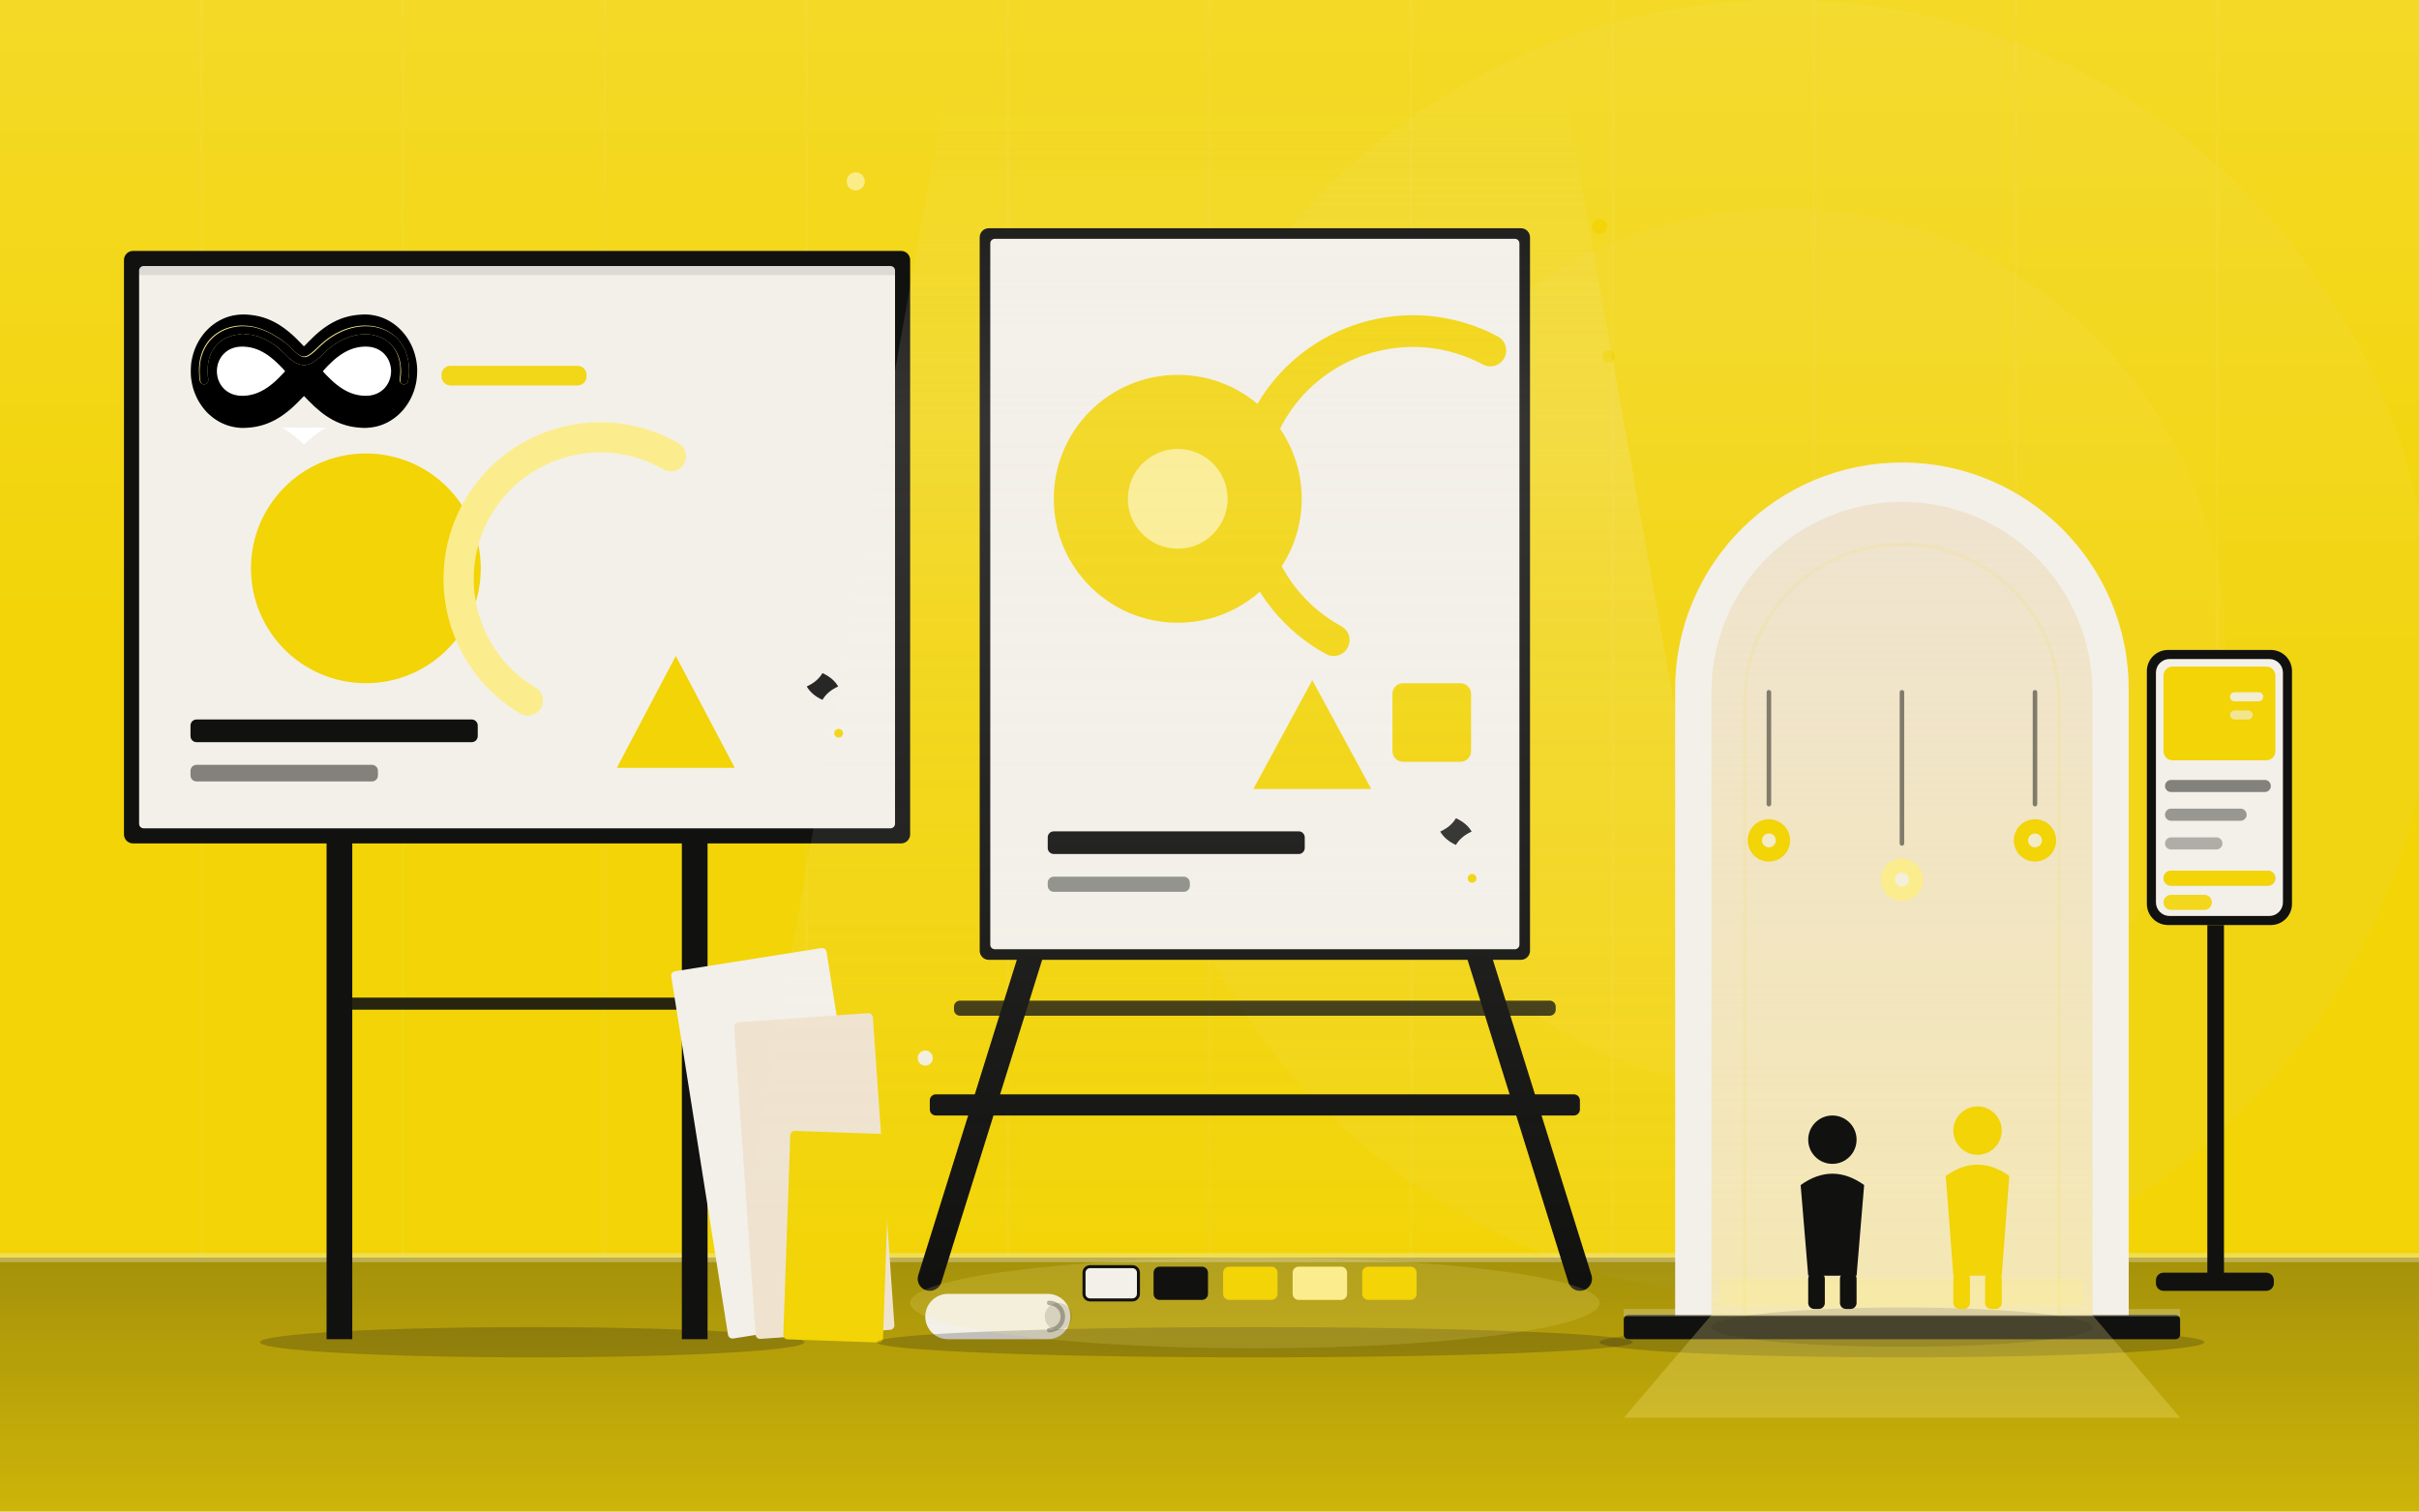
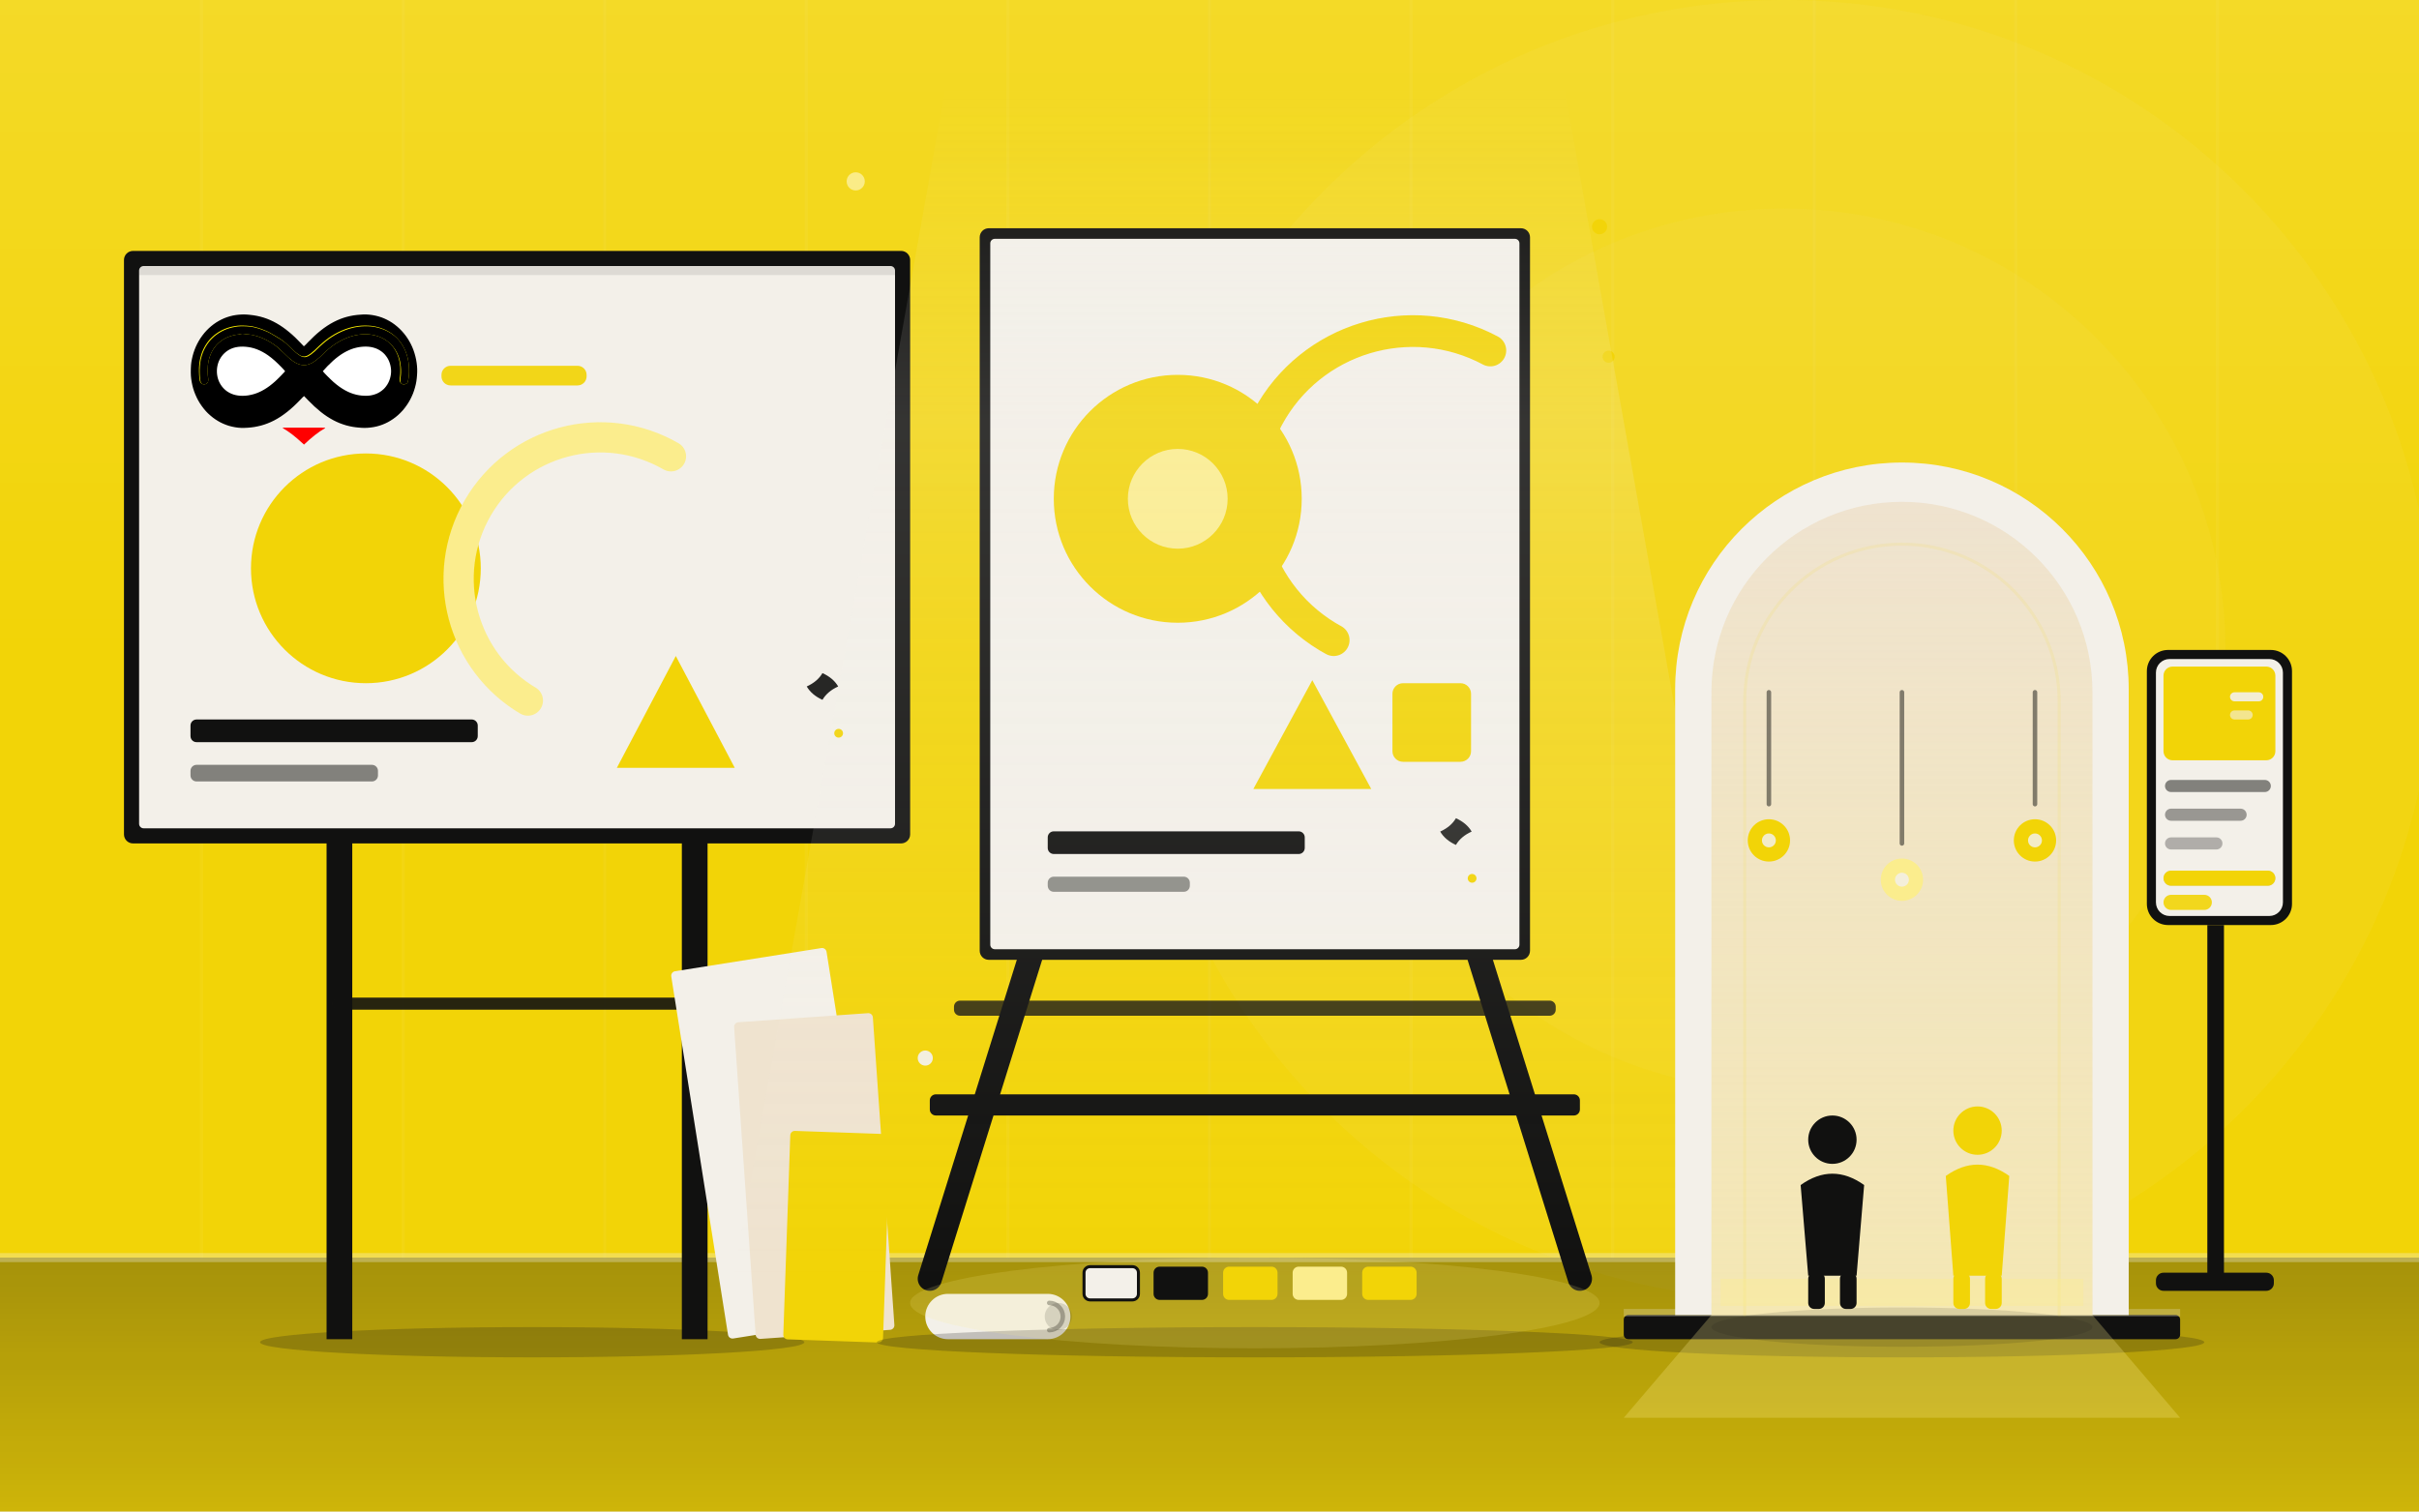
<svg xmlns="http://www.w3.org/2000/svg" viewBox="0 0 1600 1000" width="1600" height="1000" role="img">
  <style>
.sweep{transform-box:fill-box;animation:sw 6.4s cubic-bezier(.45,0,.25,1) infinite}
.sweep.b{animation-duration:7.6s;animation-delay:-2.6s}
.kv-c{transform-box:fill-box;transform-origin:50% 50%;animation:pop 8.4s cubic-bezier(.2,.9,.3,1.2) infinite}
.kv-c.d2{animation-delay:-.35s}
.kv-s{transform-box:fill-box;transform-origin:50% 50%;animation:pop 8.4s cubic-bezier(.2,.9,.3,1.2) infinite;animation-delay:-.5s}
.kv-t{transform-box:fill-box;transform-origin:50% 100%;animation:pop 8.4s cubic-bezier(.2,.9,.3,1.2) infinite;animation-delay:-.65s}
.kv-a{animation:draw 8.4s ease-in-out infinite;stroke-dasharray:1}
.kv-h{transform-box:fill-box;animation:grow 8.4s cubic-bezier(.2,.9,.2,1) infinite;animation-delay:-.8s}
.kv-h.d1{animation-delay:-.95s}
.glow{animation:glow 7.2s ease-in-out infinite}
.glow.b{animation-delay:-1.8s}
.sway{transform-box:fill-box;transform-origin:50% 2%;animation:sway 5s ease-in-out infinite alternate}
.walk{transform-box:fill-box;transform-origin:50% 100%;animation:walk 2.5s ease-in-out infinite}
.step{transform-box:fill-box;transform-origin:50% 0%;animation:stepA 1.25s ease-in-out infinite}
.step.b{animation-name:stepB}
.fillbar{animation:fill 4.4s cubic-bezier(.5,0,.2,1) infinite}
.chip{transform-box:fill-box;transform-origin:50% 50%;animation:chip 6.4s ease-in-out infinite}
.drift{animation:drift 8.2s ease-in-out infinite}
@keyframes sw{0%{transform:translateX(0)}58%,100%{transform:translateX(820px)}}
@keyframes pop{0%,5%{transform:scale(.55);opacity:.5}15%{transform:scale(1.06);opacity:1}21%,68%{transform:scale(1);opacity:1}82%,100%{transform:scale(.55);opacity:.5}}
@keyframes draw{0%,4%{stroke-dashoffset:1}30%,86%{stroke-dashoffset:0}100%{stroke-dashoffset:1}}
@keyframes grow{0%,8%{transform:scaleX(.1)}26%,86%{transform:scaleX(1)}100%{transform:scaleX(.1)}}
@keyframes glow{0%,100%{opacity:.55}50%{opacity:1}}
@keyframes sway{from{transform:rotate(-6.5deg)}to{transform:rotate(6.5deg)}}
@keyframes walk{0%,100%{transform:translateY(0) rotate(-1.2deg)}50%{transform:translateY(-7px) rotate(1.2deg)}}
@keyframes stepA{0%,100%{transform:rotate(13deg)}50%{transform:rotate(-13deg)}}
@keyframes stepB{0%,100%{transform:rotate(-13deg)}50%{transform:rotate(13deg)}}
@keyframes fill{0%{transform:scaleX(.06)}70%,100%{transform:scaleX(1)}}
@keyframes chip{0%,100%{transform:translateY(0)}50%{transform:translateY(-8px)}}
@keyframes drift{0%,100%{transform:translate(0,0)}33%{transform:translate(11px,-13px)}66%{transform:translate(-9px,9px)}}
.kv-a{stroke-dashoffset:1}
@media (prefers-reduced-motion:reduce){.sweep,.sweep.b,.kv-c,.kv-c.d2,.kv-s,.kv-t,.kv-a,.kv-h,.kv-h.d1,.glow,.glow.b,.sway,.walk,.step,.step.b,.fillbar,.chip,.drift{animation:none!important}.kv-a{stroke-dashoffset:0}}
</style>
  <rect x="0" y="0" width="1600" height="1000" fill="#F2D407" />
  <defs>
    <linearGradient id="skyLight" x1="0" y1="0" x2="0" y2="1">
      <stop offset="0" stop-color="#FFFFFF" stop-opacity=".13" />
      <stop offset="1" stop-color="#FFFFFF" stop-opacity="0" />
    </linearGradient>
    <linearGradient id="floorDark" x1="0" y1="0" x2="0" y2="1">
      <stop offset="0" stop-color="#111110" stop-opacity=".34" />
      <stop offset="1" stop-color="#111110" stop-opacity=".16" />
    </linearGradient>
    <linearGradient id="beam" x1="0" y1="0" x2="0" y2="1">
      <stop offset="0" stop-color="#F3F0E9" stop-opacity="0" />
      <stop offset=".28" stop-color="#F3F0E9" stop-opacity=".16" />
      <stop offset="1" stop-color="#F3F0E9" stop-opacity="0" />
    </linearGradient>
    <linearGradient id="warmUp" x1="0" y1="1" x2="0" y2="0">
      <stop offset="0" stop-color="#FBED8D" stop-opacity=".42" />
      <stop offset="1" stop-color="#FBED8D" stop-opacity="0" />
    </linearGradient>
  </defs>
  <rect x="0" y="0" width="1600" height="430" fill="url(#skyLight)" />
  <circle cx="1180" cy="430" r="430" fill="#F3F0E9" opacity="0.05" />
  <circle cx="1180" cy="430" r="292" fill="#F3F0E9" opacity="0.04" />
  <line x1="133.3" y1="0" x2="133.3" y2="832" stroke="#F3F0E9" stroke-width="2" stroke-linecap="round" opacity="0.05" />
  <line x1="266.7" y1="0" x2="266.7" y2="832" stroke="#F3F0E9" stroke-width="2" stroke-linecap="round" opacity="0.05" />
  <line x1="400" y1="0" x2="400" y2="832" stroke="#F3F0E9" stroke-width="2" stroke-linecap="round" opacity="0.05" />
  <line x1="533.3" y1="0" x2="533.3" y2="832" stroke="#F3F0E9" stroke-width="2" stroke-linecap="round" opacity="0.05" />
  <line x1="666.7" y1="0" x2="666.7" y2="832" stroke="#F3F0E9" stroke-width="2" stroke-linecap="round" opacity="0.05" />
  <line x1="800" y1="0" x2="800" y2="832" stroke="#F3F0E9" stroke-width="2" stroke-linecap="round" opacity="0.05" />
  <line x1="933.3" y1="0" x2="933.3" y2="832" stroke="#F3F0E9" stroke-width="2" stroke-linecap="round" opacity="0.05" />
  <line x1="1066.7" y1="0" x2="1066.7" y2="832" stroke="#F3F0E9" stroke-width="2" stroke-linecap="round" opacity="0.05" />
  <line x1="1200" y1="0" x2="1200" y2="832" stroke="#F3F0E9" stroke-width="2" stroke-linecap="round" opacity="0.05" />
  <line x1="1333.3" y1="0" x2="1333.3" y2="832" stroke="#F3F0E9" stroke-width="2" stroke-linecap="round" opacity="0.05" />
  <line x1="1466.7" y1="0" x2="1466.7" y2="832" stroke="#F3F0E9" stroke-width="2" stroke-linecap="round" opacity="0.05" />
  <rect x="0" y="832" width="1600" height="168" fill="url(#floorDark)" />
  <rect x="0" y="829" width="1600" height="6" fill="#F3F0E9" opacity="0.32" />
  <circle cx="566" cy="120" r="6" fill="#FBED8D" opacity="0.95" class="drift" style="animation-delay:-0.0s" />
  <circle cx="1058" cy="150" r="5" fill="#F2D407" opacity="0.95" class="drift" style="animation-delay:-0.9s" />
  <circle cx="612" cy="700" r="5" fill="#F3F0E9" opacity="0.95" class="drift" style="animation-delay:-1.8s" />
  <circle cx="1064" cy="236" r="4" fill="#F2D407" opacity="0.95" class="drift" style="animation-delay:-2.7s" />
  <ellipse cx="352" cy="888" rx="180" ry="10" fill="#111110" opacity="0.22" />
  <rect x="216" y="544" width="17" height="342" fill="#111110" />
  <rect x="451" y="544" width="17" height="342" fill="#111110" />
  <line x1="224" y1="664" x2="459" y2="664" stroke="#111110" stroke-width="8" stroke-linecap="round" opacity="0.9" />
  <rect x="82" y="166" width="520" height="392" rx="6" fill="#111110" />
  <rect x="92" y="176" width="500" height="372" rx="3" fill="#F3F0E9" />
  <rect x="92" y="176" width="500" height="6" fill="#111110" opacity="0.1" />
  <svg x="126" y="208" width="150" height="86.2" viewBox="11 12 967 556" overflow="visible">
    <path id="logo-eyes" fill="#FFFFFF" d="M414.4 254.8C414.4 254.8 411.3 250.7 409.6 248.7C407.9 246.7 406.5 245.3 404.2 242.9C401.9 240.5 401.6 239.9 395.9 234.3C390.2 228.7 379.1 217.2 370.1 209.3C361.2 201.4 350.9 193.2 342.2 187.0C333.5 180.8 326.0 176.3 317.9 171.9C309.9 167.5 301.8 163.9 293.8 160.8C285.9 157.8 278.2 155.5 270.3 153.7C262.5 151.9 254.5 150.8 246.8 150.1C239.0 149.4 231.1 149.2 223.8 149.6C216.5 150.0 209.5 151.0 203.1 152.4C196.7 153.8 190.9 155.7 185.4 158.0C179.8 160.4 174.7 163.0 169.7 166.2C164.8 169.4 160.1 173.2 155.7 177.2C151.4 181.3 147.3 185.8 143.8 190.5C140.3 195.3 137.2 200.4 134.5 205.7C131.9 210.9 129.7 216.3 128.0 222.1C126.3 227.9 124.9 234.2 124.1 240.5C123.4 246.7 123.1 253.1 123.4 259.4C123.7 265.6 124.4 272.0 125.8 278.1C127.1 284.2 129.0 290.2 131.3 296.0C133.7 301.7 136.7 307.4 139.9 312.5C143.2 317.6 146.9 322.2 150.9 326.6C154.9 330.9 159.4 335.0 164.2 338.6C168.9 342.1 174.0 345.2 179.2 347.8C184.5 350.5 190.0 352.6 195.6 354.3C201.2 356.0 206.6 357.3 213.0 358.1C219.4 359.0 226.4 359.6 233.9 359.5C241.3 359.4 249.7 358.7 257.7 357.5C265.7 356.2 274.1 354.3 281.8 352.0C289.5 349.7 296.6 347.0 303.9 343.7C311.2 340.5 318.4 336.8 325.7 332.4C333.1 328.0 340.2 323.3 347.9 317.6C355.5 311.8 363.4 305.5 371.7 298.0C379.9 290.6 390.3 280.1 397.4 272.9C404.5 265.7 414.4 254.8 414.4 254.8ZM575.3 254.4C575.3 254.4 578.6 258.5 580.4 260.5C582.1 262.5 583.4 263.8 585.8 266.3C588.2 268.8 589.0 269.9 594.8 275.6C600.6 281.3 612.1 292.8 620.6 300.4C629.2 307.9 637.8 314.8 646.2 320.8C654.7 326.8 663.1 332.1 671.3 336.5C679.4 341.0 687.3 344.6 695.3 347.7C703.2 350.7 711.1 353.1 718.8 354.9C726.5 356.7 733.6 357.8 741.3 358.5C749.1 359.2 758.0 359.5 765.3 359.2C772.5 358.9 778.6 358.1 785.0 356.7C791.4 355.3 798.0 353.2 803.8 350.9C809.5 348.5 814.4 346.0 819.5 342.7C824.6 339.4 830.0 335.2 834.4 331.2C838.7 327.2 842.1 323.2 845.5 318.5C849.0 313.9 852.2 308.8 854.9 303.4C857.6 298.0 860.0 292.1 861.8 286.1C863.6 280.1 864.9 273.8 865.7 267.7C866.5 261.7 866.8 255.9 866.5 249.8C866.2 243.7 865.3 237.2 864.0 231.1C862.7 225.0 860.8 218.8 858.5 213.2C856.3 207.6 853.7 202.5 850.5 197.4C847.3 192.3 843.1 186.7 839.2 182.3C835.2 177.9 831.3 174.5 826.7 171.0C822.1 167.5 816.9 164.2 811.7 161.5C806.5 158.8 801.1 156.6 795.3 154.8C789.6 153.0 783.6 151.5 777.0 150.6C770.5 149.7 763.6 149.2 756.1 149.3C748.7 149.4 740.3 150.0 732.3 151.2C724.3 152.4 715.7 154.4 708.1 156.6C700.6 158.9 694.2 161.2 686.9 164.5C679.6 167.7 671.7 171.7 664.3 176.1C656.8 180.5 649.6 185.3 642.1 190.9C634.6 196.5 626.9 202.7 619.0 209.7C611.1 216.8 602.0 225.7 594.7 233.2C587.4 240.6 575.3 254.4 575.3 254.4Z" />
    <path id="logo-body" fill="#000" fill-rule="evenodd" d="M495.3 360.5C495.3 360.5 491.4 363.8 489.5 365.6C487.6 367.4 486.0 369.2 484.0 371.4C481.9 373.5 482.5 373.2 477.1 378.5C471.7 383.9 460.4 395.6 451.6 403.6C442.8 411.7 433.8 419.6 424.5 427.0C415.2 434.4 405.1 441.8 395.7 448.0C386.2 454.3 376.9 459.6 367.6 464.5C358.3 469.3 349.2 473.4 339.9 477.0C330.6 480.7 321.4 483.7 311.9 486.3C302.4 488.8 292.3 490.9 282.9 492.5C273.4 494.0 264.4 494.9 255.1 495.6C245.8 496.2 236.1 496.6 227.2 496.3C218.2 496.0 210.2 495.1 201.4 493.6C192.6 492.1 182.9 489.9 174.4 487.4C165.9 484.8 158.3 481.9 150.5 478.5C142.7 475.1 135.1 471.2 127.8 466.8C120.5 462.5 113.6 457.9 106.5 452.5C99.5 447.0 91.9 440.5 85.4 434.3C79.0 428.1 73.7 422.2 68.0 415.1C62.3 408.0 56.2 399.7 51.1 391.8C46.1 383.9 41.7 376.1 37.7 367.7C33.6 359.3 29.8 350.3 26.6 341.5C23.5 332.7 20.9 324.2 18.8 315.0C16.7 305.9 14.9 295.7 13.7 286.7C12.6 277.7 12.1 270.6 12.0 260.8C11.9 251.0 12.2 237.5 13.0 227.9C13.8 218.3 14.9 211.9 16.7 203.3C18.4 194.8 20.7 185.4 23.5 176.5C26.3 167.6 29.8 158.4 33.5 149.8C37.3 141.3 41.4 133.3 46.0 125.3C50.6 117.4 55.7 109.6 61.3 102.2C66.8 94.7 72.9 87.4 79.2 80.8C85.5 74.2 92.0 68.1 98.8 62.4C105.7 56.7 112.9 51.3 120.3 46.5C127.8 41.7 135.7 37.3 143.4 33.5C151.2 29.7 158.9 26.5 167.0 23.7C175.0 21.0 183.4 18.7 191.7 16.9C199.9 15.2 208.0 14.1 216.2 13.3C224.5 12.5 232.9 12.2 241.2 12.3C249.5 12.4 257.2 13.1 266.1 14.1C275.0 15.1 285.1 16.4 294.6 18.4C304.1 20.3 313.9 22.8 323.3 25.8C332.6 28.7 341.7 32.2 350.8 36.2C359.9 40.2 369.1 44.8 378.0 49.9C387.0 55.0 395.8 60.6 404.7 66.8C413.6 73.0 422.5 79.9 431.4 87.3C440.4 94.7 447.7 101.1 458.2 111.2C468.7 121.3 494.4 148.1 494.4 148.1C494.4 148.1 498.3 144.9 500.2 143.1C502.1 141.3 503.7 139.6 505.8 137.5C507.8 135.3 507.2 135.6 512.7 130.2C518.1 124.8 529.5 113.1 538.3 105.0C547.0 96.9 556.0 89.0 565.3 81.6C574.6 74.1 584.6 66.8 594.1 60.6C603.6 54.4 612.8 49.0 622.1 44.2C631.4 39.4 640.5 35.3 649.8 31.6C659.1 28.0 668.3 25.0 677.8 22.4C687.3 19.8 697.4 17.8 706.8 16.2C716.3 14.7 725.6 13.8 734.6 13.2C743.5 12.5 751.9 12.0 760.5 12.3C769.2 12.6 777.5 13.4 786.4 14.8C795.2 16.2 804.9 18.3 813.4 20.8C821.9 23.2 829.6 26.1 837.4 29.4C845.2 32.8 852.9 36.7 860.2 40.9C867.6 45.2 874.7 49.9 881.6 55.1C888.6 60.4 895.5 66.2 902.1 72.5C908.6 78.7 915.2 85.8 921.0 92.8C926.8 99.8 932.0 106.8 936.9 114.4C941.9 122.0 946.6 130.1 950.7 138.3C954.8 146.5 958.5 154.8 961.7 163.5C964.9 172.3 967.8 181.5 970.1 190.8C972.5 200.0 974.3 209.8 975.6 219.0C976.9 228.2 977.7 237.1 977.9 245.9C978.2 254.7 977.8 263.2 977.2 271.8C976.6 280.4 975.8 288.9 974.4 297.5C973.0 306.2 971.1 314.8 968.6 323.6C966.2 332.5 963.1 341.9 959.6 350.7C956.0 359.5 951.9 368.2 947.5 376.5C943.1 384.7 938.3 392.5 933.0 400.0C927.8 407.6 922.0 415.0 915.9 422.0C909.8 428.9 903.0 435.6 896.2 441.7C889.5 447.7 882.5 453.1 875.2 458.2C867.9 463.3 860.1 468.0 852.5 472.1C844.8 476.1 837.1 479.6 829.2 482.6C821.2 485.6 813.2 488.2 804.8 490.2C796.3 492.3 787.1 493.8 778.4 494.8C769.7 495.9 760.8 496.4 752.5 496.4C744.2 496.4 736.8 495.7 728.6 495.0C720.3 494.2 711.8 493.4 702.9 491.8C693.9 490.3 684.2 488.1 674.9 485.5C665.6 482.8 656.1 479.6 647.0 476.0C637.9 472.3 629.3 468.3 620.3 463.6C611.4 458.8 602.2 453.4 593.2 447.5C584.3 441.7 575.7 435.4 566.8 428.3C557.9 421.2 548.5 413.1 539.7 405.0C530.9 396.9 521.4 387.3 514.0 379.8C506.6 372.4 495.3 360.5 495.3 360.5ZM414.4 254.8C414.4 254.8 411.3 250.7 409.6 248.7C407.9 246.7 406.5 245.3 404.2 242.9C401.9 240.5 401.6 239.9 395.9 234.3C390.2 228.7 379.1 217.2 370.1 209.3C361.2 201.4 350.9 193.2 342.2 187.0C333.5 180.8 326.0 176.3 317.9 171.9C309.9 167.5 301.8 163.9 293.8 160.8C285.9 157.8 278.2 155.5 270.3 153.7C262.5 151.9 254.5 150.8 246.8 150.1C239.0 149.4 231.1 149.2 223.8 149.6C216.5 150.0 209.5 151.0 203.1 152.4C196.7 153.8 190.9 155.7 185.4 158.0C179.8 160.4 174.7 163.0 169.7 166.2C164.8 169.4 160.1 173.2 155.7 177.2C151.4 181.3 147.3 185.8 143.8 190.5C140.3 195.3 137.2 200.4 134.5 205.7C131.9 210.9 129.7 216.3 128.0 222.1C126.3 227.9 124.9 234.2 124.1 240.5C123.4 246.7 123.1 253.1 123.4 259.4C123.7 265.6 124.4 272.0 125.8 278.1C127.1 284.2 129.0 290.2 131.3 296.0C133.7 301.7 136.7 307.4 139.9 312.5C143.2 317.6 146.9 322.2 150.9 326.6C154.9 330.9 159.4 335.0 164.2 338.6C168.9 342.1 174.0 345.2 179.2 347.8C184.5 350.5 190.0 352.6 195.6 354.3C201.2 356.0 206.6 357.3 213.0 358.1C219.4 359.0 226.4 359.6 233.9 359.5C241.3 359.4 249.7 358.7 257.7 357.5C265.7 356.2 274.1 354.3 281.8 352.0C289.5 349.7 296.6 347.0 303.9 343.7C311.2 340.5 318.4 336.8 325.7 332.4C333.1 328.0 340.2 323.3 347.9 317.6C355.5 311.8 363.4 305.5 371.7 298.0C379.9 290.6 390.3 280.1 397.4 272.9C404.5 265.7 414.4 254.8 414.4 254.8ZM575.3 254.4C575.3 254.4 578.6 258.5 580.4 260.5C582.1 262.5 583.4 263.8 585.8 266.3C588.2 268.8 589.0 269.9 594.8 275.6C600.6 281.3 612.1 292.8 620.6 300.4C629.2 307.9 637.8 314.8 646.2 320.8C654.7 326.8 663.1 332.1 671.3 336.5C679.4 341.0 687.3 344.6 695.3 347.7C703.2 350.7 711.1 353.1 718.8 354.9C726.5 356.7 733.6 357.8 741.3 358.5C749.1 359.2 758.0 359.5 765.3 359.2C772.5 358.9 778.6 358.1 785.0 356.7C791.4 355.3 798.0 353.2 803.8 350.9C809.5 348.5 814.4 346.0 819.5 342.7C824.6 339.4 830.0 335.2 834.4 331.2C838.7 327.2 842.1 323.2 845.5 318.5C849.0 313.9 852.2 308.8 854.9 303.4C857.6 298.0 860.0 292.1 861.8 286.1C863.6 280.1 864.9 273.8 865.7 267.7C866.5 261.7 866.8 255.9 866.5 249.8C866.2 243.7 865.3 237.2 864.0 231.1C862.7 225.0 860.8 218.8 858.5 213.2C856.3 207.6 853.7 202.5 850.5 197.4C847.3 192.3 843.1 186.7 839.2 182.3C835.2 177.9 831.3 174.5 826.7 171.0C822.1 167.5 816.9 164.2 811.7 161.5C806.5 158.8 801.1 156.6 795.3 154.8C789.6 153.0 783.6 151.5 777.0 150.6C770.5 149.7 763.6 149.2 756.1 149.3C748.7 149.4 740.3 150.0 732.3 151.2C724.3 152.4 715.7 154.4 708.1 156.6C700.6 158.9 694.2 161.2 686.9 164.5C679.6 167.7 671.7 171.7 664.3 176.1C656.8 180.5 649.6 185.3 642.1 190.9C634.6 196.5 626.9 202.7 619.0 209.7C611.1 216.8 602.0 225.7 594.7 233.2C587.4 240.6 575.3 254.4 575.3 254.4Z" />
-     <path id="logo-arc-rim" fill="#FBED8D" d="M922.0 311.0C919.0 311.4 916.8 310.5 914.5 309.6C912.2 308.6 909.9 306.9 908.2 305.2C906.6 303.6 905.4 302.0 904.5 299.7C903.6 297.3 903.0 294.4 902.9 291.2C902.9 288.0 903.6 284.8 904.1 280.4C904.5 275.9 905.4 271.6 905.7 264.5C905.9 257.3 906.2 246.3 905.7 237.5C905.1 228.8 903.8 219.9 902.2 211.9C900.5 203.8 898.3 196.1 895.8 189.0C893.2 181.9 890.3 175.4 886.9 169.2C883.6 162.9 879.9 157.2 875.7 151.6C871.5 146.1 866.8 140.9 861.7 136.0C856.7 131.2 851.3 126.7 845.6 122.8C839.9 118.9 833.8 115.5 827.6 112.4C821.4 109.4 815.2 106.9 808.3 104.7C801.4 102.5 793.9 100.6 786.1 99.3C778.3 97.9 769.3 96.9 761.3 96.6C753.3 96.3 746.3 96.7 738.4 97.5C730.4 98.3 722.0 99.5 713.7 101.3C705.5 103.1 697.3 105.3 688.8 108.2C680.4 111.1 671.4 114.7 663.1 118.6C654.7 122.5 646.8 126.7 638.5 131.7C630.3 136.7 621.9 142.3 613.8 148.4C605.7 154.5 598.3 160.8 590.0 168.2C581.7 175.6 572.7 185.4 564.0 193.0C555.2 200.6 544.9 208.9 537.4 214.1C529.9 219.2 524.6 221.4 518.9 223.7C513.3 226.0 508.6 227.1 503.6 227.9C498.5 228.6 493.4 228.6 488.7 228.1C483.9 227.7 479.8 226.8 475.1 225.3C470.4 223.8 465.3 221.7 460.5 219.2C455.7 216.7 451.7 214.1 446.3 210.2C441.0 206.3 435.1 201.7 428.6 195.8C422.0 189.9 414.8 182.4 406.9 175.0C399.1 167.7 388.5 157.7 381.2 151.6C373.9 145.4 370.2 142.9 363.3 138.3C356.3 133.6 347.4 128.0 339.3 123.7C331.3 119.3 323.4 115.6 314.9 112.2C306.5 108.8 297.3 105.7 288.5 103.2C279.7 100.8 269.4 98.8 262.1 97.6C254.9 96.4 250.3 96.5 245.2 96.0C240.2 95.5 236.2 94.4 232.0 94.6C227.7 94.7 224.7 96.1 219.7 97.0C214.7 97.8 208.7 98.1 202.0 99.5C195.2 100.9 186.1 103.1 178.9 105.5C171.7 108.0 165.1 110.9 158.9 114.2C152.6 117.4 146.7 121.1 141.2 125.2C135.6 129.3 130.1 134.1 125.3 138.9C120.5 143.7 116.4 148.6 112.5 154.2C108.5 159.7 104.7 165.8 101.5 171.9C98.4 178.1 95.7 184.2 93.4 191.1C91.0 198.0 88.9 205.5 87.4 213.2C85.9 220.8 84.9 228.6 84.3 236.9C83.8 245.2 83.8 254.1 84.2 262.9C84.6 271.7 86.5 283.5 86.6 289.7C86.7 295.9 86.1 297.3 85.0 300.2C83.8 303.1 81.7 305.3 79.7 306.9C77.7 308.6 75.1 309.6 72.8 310.2C70.6 310.8 68.4 310.9 66.1 310.5C63.8 310.1 61.1 309.2 59.0 307.9C56.9 306.6 55.0 304.7 53.6 302.5C52.1 300.3 51.1 297.4 50.3 294.4C49.5 291.5 49.3 288.9 48.8 284.6C48.3 280.3 47.7 276.2 47.5 268.7C47.2 261.2 46.8 249.0 47.1 239.7C47.5 230.4 48.4 221.4 49.7 212.9C51.0 204.4 52.8 196.7 55.1 188.8C57.3 180.9 60.1 173.1 63.4 165.5C66.7 158.0 70.6 150.5 74.8 143.6C78.9 136.7 83.6 130.2 88.5 124.2C93.5 118.2 98.7 112.7 104.3 107.5C109.8 102.3 115.7 97.5 122.1 93.1C128.4 88.6 135.4 84.4 142.3 80.7C149.3 77.1 156.6 73.9 164.0 71.2C171.4 68.5 178.9 66.3 186.8 64.5C194.6 62.7 203.2 61.3 211.3 60.4C219.4 59.6 226.3 59.4 235.2 59.6C244.2 59.8 256.3 60.5 265.0 61.6C273.8 62.7 279.8 64.2 287.6 66.3C295.4 68.3 302.7 70.4 311.7 73.7C320.7 77.0 332.8 81.9 341.5 86.0C350.2 90.2 355.4 93.7 364.2 98.8C373.0 103.9 385.9 111.4 394.2 116.9C402.6 122.4 407.4 126.2 414.0 131.8C420.6 137.3 426.2 142.9 433.8 150.1C441.5 157.2 452.5 168.2 460.2 174.5C467.9 180.8 474.6 185.1 479.9 187.9C485.3 190.7 488.3 190.9 492.1 191.3C495.9 191.8 499.3 191.2 502.7 190.3C506.2 189.4 509.2 187.9 512.7 186.1C516.1 184.2 519.1 182.3 523.4 179.0C527.7 175.7 532.5 171.8 538.7 166.2C544.8 160.6 552.1 152.8 560.3 145.5C568.4 138.1 578.6 129.0 587.5 122.0C596.3 115.1 604.5 109.4 613.4 103.7C622.3 98.0 631.5 92.8 640.9 88.1C650.3 83.4 660.3 79.1 669.8 75.5C679.3 71.9 688.6 69.1 698.0 66.7C707.5 64.3 717.3 62.6 726.3 61.4C735.4 60.2 743.1 59.7 752.2 59.6C761.4 59.5 772.4 59.9 781.1 60.8C789.9 61.7 796.8 63.0 804.6 64.9C812.5 66.8 820.5 69.3 828.2 72.2C835.9 75.1 843.6 78.6 850.6 82.4C857.7 86.2 864.5 90.5 870.8 95.1C877.1 99.6 882.8 104.6 888.3 109.9C893.7 115.2 898.9 120.9 903.6 126.9C908.4 132.9 912.6 139.1 916.5 145.9C920.5 152.6 924.1 159.7 927.2 167.2C930.4 174.6 933.2 182.6 935.4 190.6C937.6 198.6 939.3 206.2 940.6 214.9C941.9 223.6 942.7 233.5 943.0 242.8C943.4 252.1 943.4 261.3 942.6 270.7C941.8 280.1 939.8 293.1 938.1 299.2C936.4 305.2 935.2 304.9 932.5 306.9C929.8 308.9 925.0 310.5 922.0 311.0Z" />
+     <path id="logo-arc-rim" fill="#FFF200" d="M922.0 311.0C919.0 311.4 916.8 310.5 914.5 309.6C912.2 308.6 909.9 306.9 908.2 305.2C906.6 303.6 905.4 302.0 904.5 299.7C903.6 297.3 903.0 294.4 902.9 291.2C902.9 288.0 903.6 284.8 904.1 280.4C904.5 275.9 905.4 271.6 905.7 264.5C905.9 257.3 906.2 246.3 905.7 237.5C905.1 228.8 903.8 219.9 902.2 211.9C900.5 203.8 898.3 196.1 895.8 189.0C893.2 181.9 890.3 175.4 886.9 169.2C883.6 162.9 879.9 157.2 875.7 151.6C871.5 146.1 866.8 140.9 861.7 136.0C856.7 131.2 851.3 126.7 845.6 122.8C839.9 118.9 833.8 115.5 827.6 112.4C821.4 109.4 815.2 106.9 808.3 104.7C801.4 102.5 793.9 100.6 786.1 99.3C778.3 97.9 769.3 96.9 761.3 96.6C753.3 96.3 746.3 96.7 738.4 97.5C730.4 98.3 722.0 99.5 713.7 101.3C705.5 103.1 697.3 105.3 688.8 108.2C680.4 111.1 671.4 114.7 663.1 118.6C654.7 122.5 646.8 126.7 638.5 131.7C630.3 136.7 621.9 142.3 613.8 148.4C605.7 154.5 598.3 160.8 590.0 168.2C581.7 175.6 572.7 185.4 564.0 193.0C555.2 200.6 544.9 208.9 537.4 214.1C529.9 219.2 524.6 221.4 518.9 223.7C513.3 226.0 508.6 227.1 503.6 227.9C498.5 228.6 493.4 228.6 488.7 228.1C483.9 227.7 479.8 226.8 475.1 225.3C470.4 223.8 465.3 221.7 460.5 219.2C455.7 216.7 451.7 214.1 446.3 210.2C441.0 206.3 435.1 201.7 428.6 195.8C422.0 189.9 414.8 182.4 406.9 175.0C399.1 167.7 388.5 157.7 381.2 151.6C373.9 145.4 370.2 142.9 363.3 138.3C356.3 133.6 347.4 128.0 339.3 123.7C331.3 119.3 323.4 115.6 314.9 112.2C306.5 108.8 297.3 105.7 288.5 103.2C279.7 100.8 269.4 98.8 262.1 97.6C254.9 96.4 250.3 96.5 245.2 96.0C240.2 95.5 236.2 94.4 232.0 94.6C227.7 94.7 224.7 96.1 219.7 97.0C214.7 97.8 208.7 98.1 202.0 99.5C195.2 100.9 186.1 103.1 178.9 105.5C171.7 108.0 165.1 110.9 158.9 114.2C152.6 117.4 146.7 121.1 141.2 125.2C135.6 129.3 130.1 134.1 125.3 138.9C120.5 143.7 116.4 148.6 112.5 154.2C108.5 159.7 104.7 165.8 101.5 171.9C98.4 178.1 95.7 184.2 93.4 191.1C91.0 198.0 88.9 205.5 87.4 213.2C85.9 220.8 84.9 228.6 84.3 236.9C83.8 245.2 83.8 254.1 84.2 262.9C84.6 271.7 86.5 283.5 86.6 289.7C86.7 295.9 86.1 297.3 85.0 300.2C83.8 303.1 81.7 305.3 79.7 306.9C77.7 308.6 75.1 309.6 72.8 310.2C70.6 310.8 68.4 310.9 66.1 310.5C63.8 310.1 61.1 309.2 59.0 307.9C56.9 306.6 55.0 304.7 53.6 302.5C52.1 300.3 51.1 297.4 50.3 294.4C49.5 291.5 49.3 288.9 48.8 284.6C48.3 280.3 47.7 276.2 47.5 268.7C47.2 261.2 46.8 249.0 47.1 239.7C47.5 230.4 48.4 221.4 49.7 212.9C51.0 204.4 52.8 196.7 55.1 188.8C57.3 180.9 60.1 173.1 63.4 165.5C66.7 158.0 70.6 150.5 74.8 143.6C78.9 136.7 83.6 130.2 88.5 124.2C93.5 118.2 98.7 112.7 104.3 107.5C109.8 102.3 115.7 97.5 122.1 93.1C128.4 88.6 135.4 84.4 142.3 80.7C149.3 77.1 156.6 73.9 164.0 71.2C171.4 68.5 178.9 66.3 186.8 64.5C194.6 62.7 203.2 61.3 211.3 60.4C219.4 59.6 226.3 59.4 235.2 59.6C244.2 59.8 256.3 60.5 265.0 61.6C273.8 62.7 279.8 64.2 287.6 66.3C295.4 68.3 302.7 70.4 311.7 73.7C320.7 77.0 332.8 81.9 341.5 86.0C350.2 90.2 355.4 93.7 364.2 98.8C373.0 103.9 385.9 111.4 394.2 116.9C402.6 122.4 407.4 126.2 414.0 131.8C420.6 137.3 426.2 142.9 433.8 150.1C441.5 157.2 452.5 168.2 460.2 174.5C467.9 180.8 474.6 185.1 479.9 187.9C485.3 190.7 488.3 190.9 492.1 191.3C495.9 191.8 499.3 191.2 502.7 190.3C506.2 189.4 509.2 187.9 512.7 186.1C516.1 184.2 519.1 182.3 523.4 179.0C527.7 175.7 532.5 171.8 538.7 166.2C544.8 160.6 552.1 152.8 560.3 145.5C568.4 138.1 578.6 129.0 587.5 122.0C596.3 115.1 604.5 109.4 613.4 103.7C622.3 98.0 631.5 92.8 640.9 88.1C650.3 83.4 660.3 79.1 669.8 75.5C679.3 71.9 688.6 69.1 698.0 66.7C707.5 64.3 717.3 62.6 726.3 61.4C735.4 60.2 743.1 59.7 752.2 59.6C761.4 59.5 772.4 59.9 781.1 60.8C789.9 61.7 796.8 63.0 804.6 64.9C812.5 66.8 820.5 69.3 828.2 72.2C835.9 75.1 843.6 78.6 850.6 82.4C857.7 86.2 864.5 90.5 870.8 95.1C877.1 99.6 882.8 104.6 888.3 109.9C893.7 115.2 898.9 120.9 903.6 126.9C908.4 132.9 912.6 139.1 916.5 145.9C920.5 152.6 924.1 159.7 927.2 167.2C930.4 174.6 933.2 182.6 935.4 190.6C937.6 198.6 939.3 206.2 940.6 214.9C941.9 223.6 942.7 233.5 943.0 242.8C943.4 252.1 943.4 261.3 942.6 270.7C941.8 280.1 939.8 293.1 938.1 299.2C936.4 305.2 935.2 304.9 932.5 306.9C929.8 308.9 925.0 310.5 922.0 311.0Z" />
    <path d="M922.0 311.0C919.1 311.5 917.5 310.8 915.4 309.9C913.3 309.0 910.9 307.3 909.4 305.6C907.9 303.9 907.0 302.1 906.5 299.7C906.0 297.3 906.0 294.3 906.1 291.0C906.3 287.7 906.9 285.1 907.4 280.1C907.9 275.2 908.9 268.5 909.0 261.2C909.2 253.9 909.0 244.5 908.2 236.3C907.4 228.0 906.2 219.4 904.5 211.7C902.8 204.0 900.6 196.8 898.0 189.9C895.4 183.0 892.3 176.4 888.8 170.2C885.4 164.0 881.7 158.4 877.3 152.9C872.9 147.3 867.9 141.8 862.5 136.7C857.0 131.6 850.6 126.3 844.7 122.2C838.9 118.2 833.8 115.4 827.6 112.4C821.3 109.5 814.2 106.6 807.3 104.4C800.4 102.2 793.7 100.6 786.1 99.2C778.4 97.9 769.2 96.9 761.3 96.6C753.3 96.3 746.2 96.7 738.3 97.5C730.4 98.3 721.9 99.6 713.7 101.3C705.4 103.1 697.2 105.3 688.8 108.2C680.3 111.1 671.4 114.7 663.0 118.6C654.6 122.5 646.7 126.7 638.5 131.7C630.3 136.7 621.9 142.4 613.8 148.4C605.7 154.5 598.3 160.8 590.0 168.3C581.7 175.7 572.7 185.4 563.9 193.0C555.2 200.7 544.9 209.0 537.4 214.1C529.9 219.2 524.5 221.5 518.9 223.8C513.3 226.1 508.6 227.1 503.5 227.9C498.5 228.6 493.4 228.6 488.6 228.1C483.9 227.7 479.7 226.8 475.0 225.3C470.3 223.8 465.2 221.7 460.5 219.2C455.7 216.6 451.6 214.1 446.3 210.2C441.0 206.3 435.1 201.6 428.5 195.8C422.0 189.9 414.8 182.4 406.9 175.0C399.0 167.6 388.7 157.6 381.2 151.4C373.8 145.1 369.9 142.5 362.3 137.6C354.7 132.6 344.2 126.2 335.7 121.7C327.2 117.2 319.7 114.0 311.2 110.7C302.6 107.5 293.5 104.4 284.5 102.2C275.5 99.9 264.4 98.4 257.2 97.2C250.0 96.0 246.0 95.5 241.3 95.1C236.6 94.8 233.2 94.6 228.9 95.0C224.6 95.4 221.0 96.6 215.5 97.6C210.0 98.6 202.8 99.1 195.8 100.8C188.9 102.4 180.9 104.7 174.0 107.3C167.0 110.0 160.4 113.2 154.3 116.7C148.1 120.2 142.4 124.1 137.0 128.4C131.5 132.7 126.3 137.7 121.7 142.7C117.1 147.7 113.2 152.8 109.5 158.5C105.7 164.1 102.2 170.2 99.2 176.6C96.2 183.1 93.6 189.9 91.4 197.0C89.3 204.1 87.5 211.8 86.3 219.3C85.1 226.9 84.5 234.2 84.2 242.2C83.8 250.1 84.0 258.4 84.4 267.2C84.8 276.0 86.7 288.8 86.4 294.9C86.2 301.0 84.4 301.4 82.9 303.7C81.3 306.0 79.3 307.5 77.1 308.7C74.9 309.8 72.0 310.5 69.7 310.7C67.4 310.8 65.2 310.6 63.1 309.8C61.0 309.0 58.6 307.5 57.0 305.7C55.4 303.8 54.5 301.4 53.7 298.8C52.9 296.2 52.6 293.7 52.1 290.1C51.6 286.5 51.1 284.0 50.7 277.2C50.3 270.4 49.6 259.0 49.9 249.2C50.1 239.4 51.1 227.4 52.3 218.4C53.5 209.3 55.0 203.0 57.2 195.1C59.3 187.1 62.3 178.4 65.4 170.8C68.6 163.2 72.0 156.4 76.0 149.6C80.0 142.7 84.5 136.1 89.4 129.9C94.3 123.6 99.7 117.6 105.5 112.1C111.2 106.6 117.4 101.5 123.9 96.9C130.3 92.3 137.1 88.1 144.1 84.4C151.0 80.7 158.3 77.5 165.7 74.7C173.0 72.0 180.5 69.7 188.4 67.9C196.2 66.0 204.8 64.5 212.8 63.6C220.9 62.8 227.8 62.4 236.8 62.6C245.7 62.7 258.0 63.4 266.6 64.4C275.2 65.5 280.7 66.8 288.5 68.8C296.3 70.7 304.4 73.1 313.5 76.4C322.7 79.6 334.6 84.3 343.4 88.5C352.2 92.6 357.3 96.1 366.1 101.2C374.9 106.3 387.8 113.8 396.2 119.2C404.5 124.7 409.6 128.6 416.1 133.9C422.6 139.3 427.6 144.5 435.2 151.5C442.8 158.5 453.6 169.5 461.5 176.1C469.4 182.6 477.1 187.7 482.7 190.7C488.3 193.8 491.2 193.8 494.8 194.3C498.5 194.8 501.3 194.4 504.5 193.6C507.8 192.9 510.9 191.6 514.6 189.7C518.2 187.7 521.8 185.4 526.2 182.1C530.5 178.9 534.7 175.5 540.8 170.1C546.8 164.6 554.2 156.7 562.3 149.3C570.5 142.0 580.8 132.7 589.5 125.8C598.2 118.9 605.8 113.5 614.5 107.9C623.2 102.3 632.5 96.9 641.9 92.1C651.3 87.4 661.2 82.9 670.7 79.3C680.2 75.7 689.5 72.7 698.9 70.3C708.3 67.8 717.9 65.9 727.1 64.7C736.3 63.4 744.7 62.8 754.0 62.6C763.3 62.4 774.2 62.8 782.9 63.6C791.6 64.5 798.6 65.8 806.4 67.7C814.3 69.5 822.4 71.9 830.0 74.7C837.7 77.6 845.4 81.0 852.5 84.8C859.7 88.5 866.5 92.8 872.8 97.3C879.1 101.9 885.1 107.0 890.3 112.1C895.6 117.1 899.8 121.9 904.2 127.7C908.7 133.5 913.1 140.0 917.0 146.7C920.9 153.4 924.5 160.6 927.6 168.1C930.7 175.5 933.5 183.6 935.6 191.6C937.8 199.5 939.5 207.4 940.7 215.9C941.9 224.4 942.7 233.6 943.0 242.8C943.3 251.9 943.4 261.3 942.6 270.7C941.8 280.1 939.8 293.1 938.1 299.2C936.4 305.2 935.2 304.9 932.5 306.9C929.8 308.9 924.8 310.5 922.0 311.0Z" />
-     <path id="logo-beak" fill="#FFFFFF" d="M585.2 496.0L583.9 498.2L563.2 511.0L541.2 527.2L517.2 547.2L495.0 567.6L465.5 541.2L445.6 525.0L423.5 509.0L405.7 498.2L404.5 496.2L406.0 495.3L584.0 495.4Z" />
+     <path id="logo-beak" fill="#FF0000" d="M585.2 496.0L583.9 498.2L563.2 511.0L541.2 527.2L517.2 547.2L495.0 567.6L465.5 541.2L445.6 525.0L423.5 509.0L405.7 498.2L404.5 496.2L406.0 495.3L584.0 495.4Z" />
  </svg>
  <rect x="292" y="242" width="96" height="13" rx="6" fill="#F2D407" opacity="0.92" />
  <circle cx="242" cy="376" r="76" fill="#F2D407" class="kv-c" />
  <path d="M350 464 A 92 92 0 0 1 444 302" fill="none" stroke="#FBED8D" stroke-width="20" stroke-linecap="round" stroke-linejoin="round" pathLength="1" class="kv-a" />
  <path d="M408 508 L486 508 L447 434 Z" fill="#F2D407" class="kv-t" />
  <rect x="126" y="476" width="190" height="15" rx="4" fill="#111110" class="kv-h" style="transform-origin:left center" />
  <rect x="126" y="506" width="124" height="11" rx="4" fill="#111110" opacity="0.5" class="kv-h d1" style="transform-origin:left center" />
  <path d="M544 463 q -7.15 -3.25 -10.4 -8.84 q 7.15 -3.25 10.4 -8.84 q 7.15 3.25 10.4 8.84 q -7.15 3.25 -10.4 8.84 Z" fill="#111110" opacity="0.9" />
  <circle cx="554.7" cy="485.1" r="2.9" fill="#F2D407" />
  <clipPath id="cpHoard">
    <rect x="92" y="176" width="500" height="372" />
  </clipPath>
  <g clip-path="url(#cpHoard)">
    <rect x="-170" y="176" width="120" height="372" fill="#F3F0E9" opacity="0.26" class="sweep" />
  </g>
  <g transform="rotate(-9 482 886)">
    <rect x="482" y="640" width="104" height="246" rx="3" fill="#F3F0E9" />
  </g>
  <g transform="rotate(-4 500 886)">
    <rect x="500" y="676" width="92" height="210" rx="3" fill="#EFE3CF" />
  </g>
  <g transform="rotate(2 518 886)">
    <rect x="518" y="748" width="66" height="138" rx="3" fill="#F2D407" />
  </g>
  <rect x="612" y="856" width="96" height="30" rx="15" fill="#F3F0E9" />
  <circle cx="700" cy="871" r="9" fill="#111110" opacity="0.16" />
  <path d="M694 862 a9 9 0 0 1 0 18" fill="none" stroke="#111110" stroke-width="3" stroke-linecap="round" stroke-linejoin="round" opacity="0.35" />
  <ellipse cx="830" cy="888" rx="250" ry="10" fill="#111110" opacity="0.22" />
  <line x1="685" y1="622" x2="615" y2="846" stroke="#111110" stroke-width="16" stroke-linecap="round" />
  <line x1="975" y1="622" x2="1045" y2="846" stroke="#111110" stroke-width="16" stroke-linecap="round" />
  <rect x="615" y="724" width="430" height="14" rx="4" fill="#111110" />
  <rect x="631" y="662" width="398" height="10" rx="4" fill="#111110" opacity="0.8" />
  <rect x="648" y="151" width="364" height="484" rx="6" fill="#111110" />
  <rect x="655" y="158" width="350" height="470" rx="3" fill="#F3F0E9" />
  <circle cx="779" cy="330" r="82" fill="#F2D407" class="kv-c" />
  <circle cx="779" cy="330" r="33" fill="#FBED8D" class="kv-c d2" />
  <path d="M883 424 A 103 103 0 0 1 986 232" fill="none" stroke="#F2D407" stroke-width="21" stroke-linecap="round" stroke-linejoin="round" pathLength="1" class="kv-a" />
  <path d="M829 522 L907 522 L868 450 Z" fill="#F2D407" class="kv-t" />
  <rect x="921" y="452" width="52" height="52" rx="7" fill="#F2D407" class="kv-s" />
  <rect x="693" y="550" width="170" height="15" rx="4" fill="#111110" class="kv-h" style="transform-origin:left center" />
  <rect x="693" y="580" width="94" height="10" rx="4" fill="#111110" opacity="0.45" class="kv-h d1" style="transform-origin:left center" />
  <path d="M963 559 q -7.15 -3.25 -10.4 -8.84 q 7.15 -3.25 10.4 -8.84 q 7.15 3.25 10.4 8.84 q -7.15 3.25 -10.4 8.84 Z" fill="#111110" opacity="0.9" />
  <circle cx="973.7" cy="581.1" r="2.9" fill="#F2D407" />
  <clipPath id="cpPost">
    <rect x="655" y="158" width="350" height="470" />
  </clipPath>
  <g clip-path="url(#cpPost)">
    <rect x="-110" y="158" width="92" height="470" fill="#F3F0E9" opacity="0.3" class="sweep b" />
  </g>
  <ellipse cx="830" cy="862" rx="228" ry="30" fill="#FBED8D" opacity=".16" class="glow" />
  <path d="M625 60 L1035 60 L1175 846 L485 846 Z" fill="url(#beam)" class="glow" />
  <rect x="717" y="838" width="36" height="22" rx="4" fill="#F3F0E9" stroke="#111110" stroke-width="2" class="chip" style="animation-delay:-0.0s" />
  <rect x="763" y="838" width="36" height="22" rx="4" fill="#111110" class="chip" style="animation-delay:-0.3s" />
  <rect x="809" y="838" width="36" height="22" rx="4" fill="#F2D407" class="chip" style="animation-delay:-0.7s" />
  <rect x="855" y="838" width="36" height="22" rx="4" fill="#FBED8D" class="chip" style="animation-delay:-1.0s" />
  <rect x="901" y="838" width="36" height="22" rx="4" fill="#F2D407" class="chip" style="animation-delay:-1.4s" />
  <ellipse cx="1258" cy="888" rx="200" ry="10" fill="#111110" opacity="0.22" />
  <rect x="1074" y="870" width="368" height="16" rx="3" fill="#111110" />
  <rect x="1074" y="866" width="368" height="5" fill="#F3F0E9" opacity="0.25" />
  <path d="M1108 870 L1108 456 A 150.0 150.0 0 0 1 1408 456 L1408 870 Z" fill="#F3F0E9" />
  <path d="M1132 870 L1132 458 A 126.0 126.0 0 0 1 1384 458 L1384 870 Z" fill="#EFE3CF" class="glow" />
  <path d="M1132 870 L1132 458 A 126.0 126.0 0 0 1 1384 458 L1384 870 Z" fill="url(#warmUp)" />
  <path d="M1132 870 L1384 870 L1442 938 L1074 938 Z" fill="#FBED8D" opacity="0.26" class="glow b" />
  <path d="M1154 870 L1154 464 A 104.0 104.0 0 0 1 1362 464 L1362 870" fill="none" stroke="#F2D407" stroke-width="2" stroke-linecap="round" stroke-linejoin="round" opacity="0.1" />
  <rect x="1138" y="846" width="240" height="18" fill="#FBED8D" opacity="0.34" class="glow" />
  <ellipse cx="1258" cy="878" rx="126" ry="13" fill="#111110" opacity=".12" />
  <g class="sway" style="animation-delay:-0.0s">
    <line x1="1170" y1="458" x2="1170" y2="532" stroke="#111110" stroke-width="3" stroke-linecap="round" opacity="0.5" />
    <circle cx="1170" cy="556" r="14" fill="#F2D407" />
    <circle cx="1170" cy="556" r="4.6" fill="#F3F0E9" opacity="0.85" />
  </g>
  <g class="sway" style="animation-delay:-0.7s">
    <line x1="1258" y1="458" x2="1258" y2="558" stroke="#111110" stroke-width="3" stroke-linecap="round" opacity="0.5" />
    <circle cx="1258" cy="582" r="14" fill="#FBED8D" />
    <circle cx="1258" cy="582" r="4.6" fill="#F3F0E9" opacity="0.85" />
  </g>
  <g class="sway" style="animation-delay:-1.4s">
    <line x1="1346" y1="458" x2="1346" y2="532" stroke="#111110" stroke-width="3" stroke-linecap="round" opacity="0.5" />
    <circle cx="1346" cy="556" r="14" fill="#F2D407" />
    <circle cx="1346" cy="556" r="4.6" fill="#F3F0E9" opacity="0.85" />
  </g>
  <g class="walk" style="animation-delay:-0.00s">
    <circle cx="1212" cy="754" r="16" fill="#111110" />
    <path d="M1191 784 q21 -15 42 0 l-5 60 h-32 Z" fill="#111110" />
    <g class="step" style="animation-delay:-0.62s">
      <rect x="1196" y="842" width="11" height="24" rx="4" fill="#111110" />
    </g>
    <g class="step b" style="animation-delay:-0.00s">
      <rect x="1217" y="842" width="11" height="24" rx="4" fill="#111110" />
    </g>
  </g>
  <g class="walk" style="animation-delay:-0.35s">
    <circle cx="1308" cy="748" r="16" fill="#F2D407" />
    <path d="M1287 778 q21 -15 42 0 l-5 66 h-32 Z" fill="#F2D407" />
    <g class="step" style="animation-delay:-0.97s">
      <rect x="1292" y="842" width="11" height="24" rx="4" fill="#F2D407" />
    </g>
    <g class="step b" style="animation-delay:-0.35s">
      <rect x="1313" y="842" width="11" height="24" rx="4" fill="#F2D407" />
    </g>
  </g>
  <rect x="1460" y="612" width="11" height="234" fill="#111110" />
  <rect x="1426" y="842" width="78" height="12" rx="5" fill="#111110" />
  <rect x="1420" y="430" width="96" height="182" rx="14" fill="#111110" />
  <rect x="1426" y="436" width="84" height="170" rx="9" fill="#F3F0E9" />
  <rect x="1431" y="441" width="74" height="62" rx="6" fill="#F2D407" />
  <circle cx="1454" cy="468" r="14" fill="#F2D407" class="kv-c" />
  <rect x="1475" y="458" width="22" height="6" rx="3" fill="#F3F0E9" opacity="0.9" />
  <rect x="1475" y="470" width="15" height="6" rx="3" fill="#F3F0E9" opacity="0.6" />
  <rect x="1432" y="516" width="70" height="8" rx="4" fill="#111110" opacity="0.5" />
  <rect x="1432" y="535" width="54" height="8" rx="4" fill="#111110" opacity="0.4" />
  <rect x="1432" y="554" width="38" height="8" rx="4" fill="#111110" opacity="0.3" />
  <rect x="1431" y="576" width="74" height="10" rx="5" fill="#111110" opacity="0.14" />
  <rect x="1431" y="576" width="74" height="10" rx="5" fill="#F2D407" class="fillbar" style="transform-origin:left center" />
  <rect x="1431" y="592" width="32" height="10" rx="5" fill="#F2D407" opacity="0.9" />
</svg>
